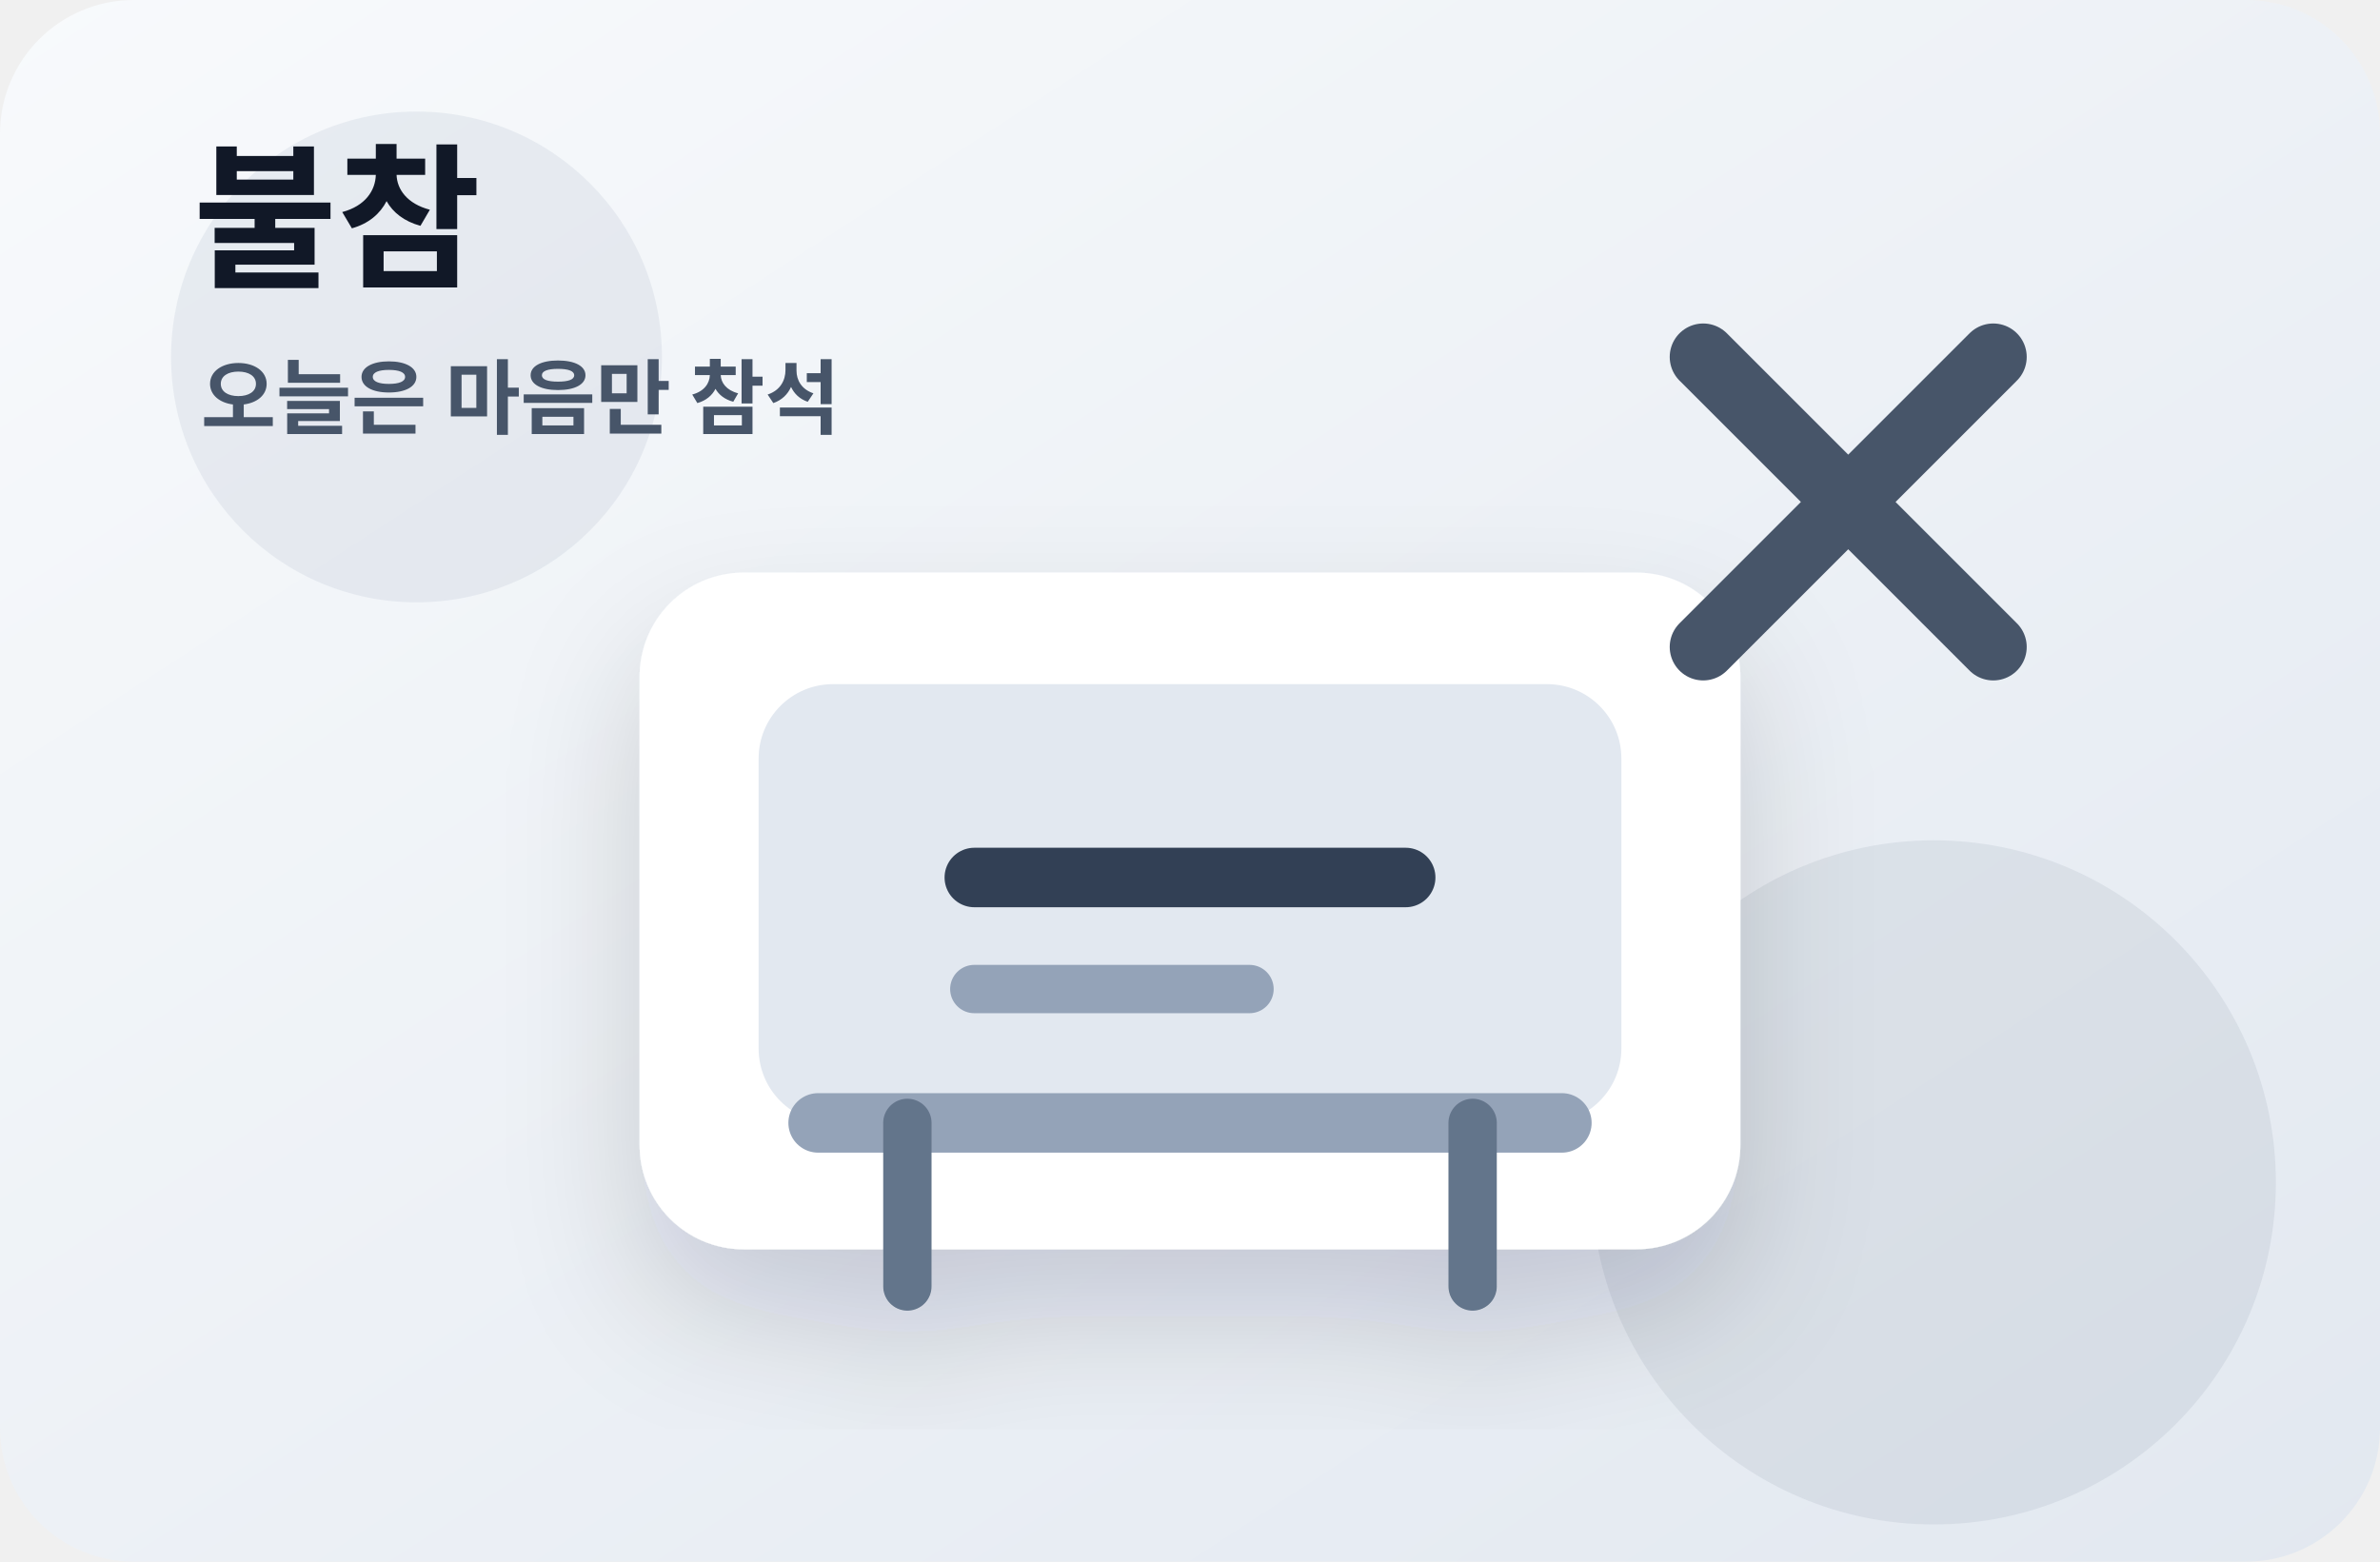
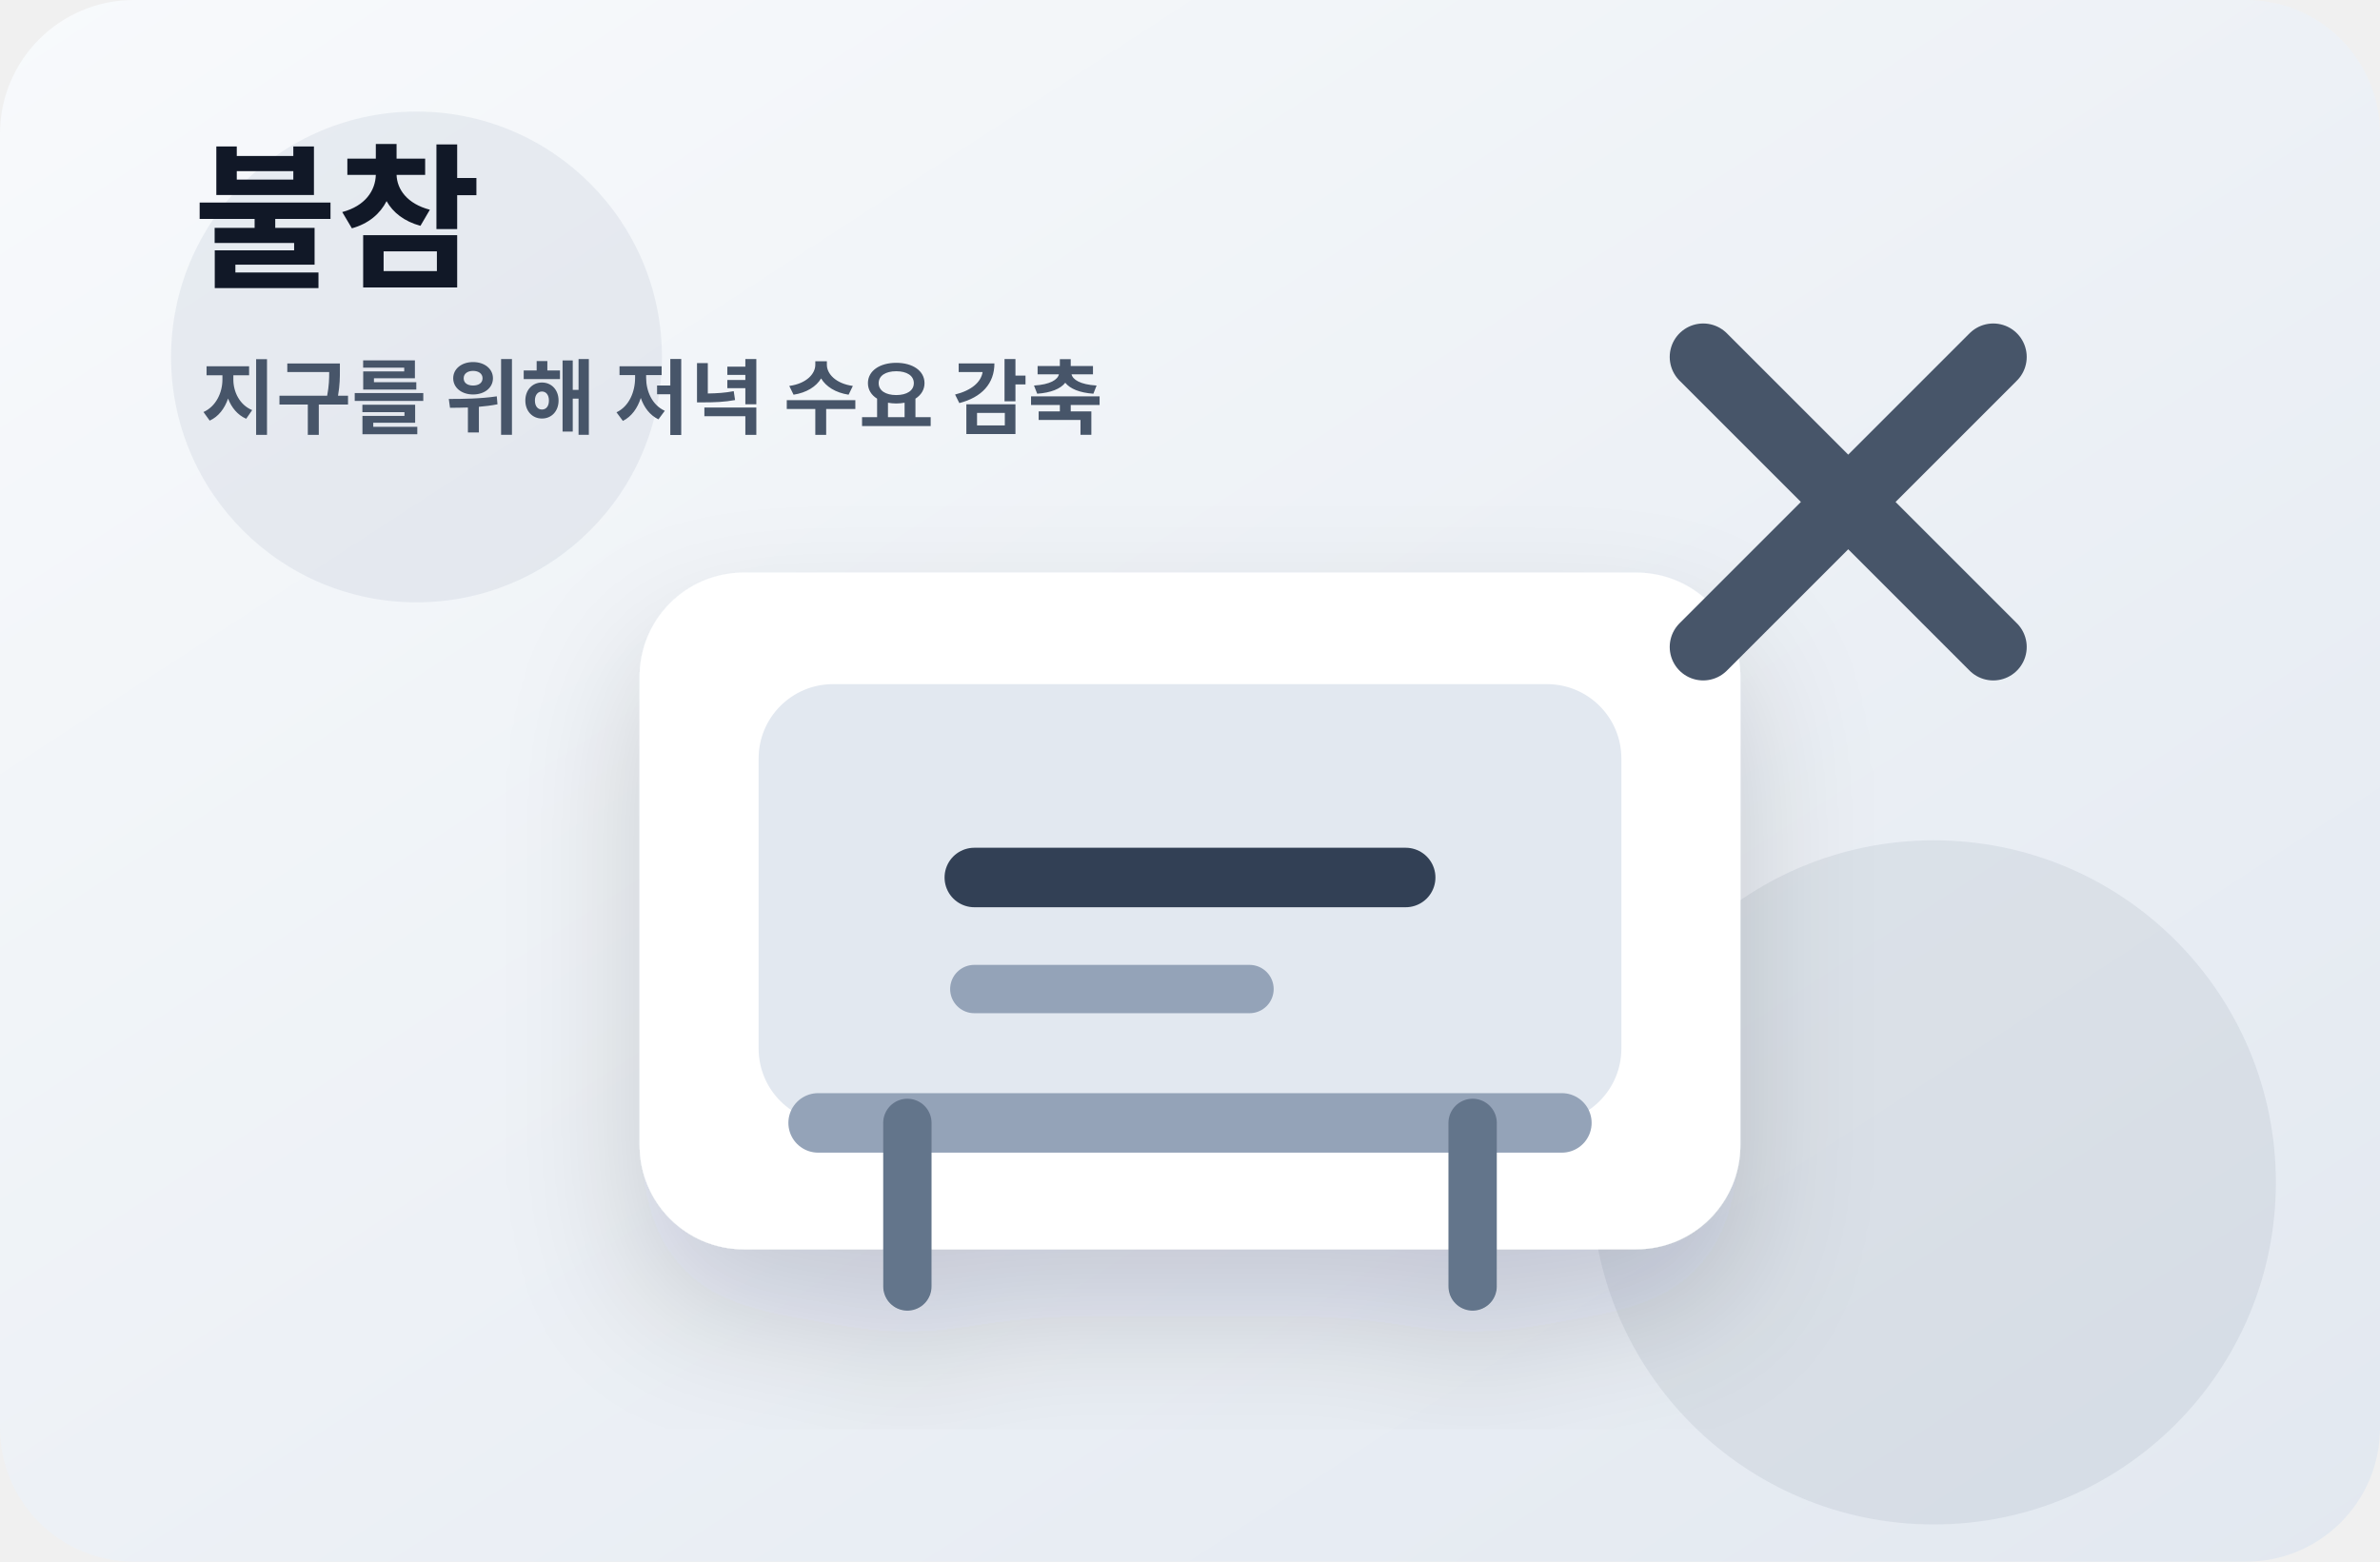
<svg xmlns="http://www.w3.org/2000/svg" viewBox="0 0 640 420">
  <defs>
    <linearGradient id="bg" x1="0" x2="1" y1="0" y2="1">
      <stop offset="0" stop-color="#f8fafc" />
      <stop offset="1" stop-color="#e2e8f0" />
    </linearGradient>
    <filter id="shadow" x="-20%" y="-20%" width="140%" height="140%">
      <feDropShadow dx="0" dy="18" stdDeviation="18" flood-color="#0f172a" flood-opacity=".16" />
    </filter>
  </defs>
  <rect width="640" height="420" rx="36" fill="url(#bg)" />
  <circle cx="112" cy="96" r="66" fill="#94a3b8" opacity=".15" />
  <circle cx="520" cy="318" r="92" fill="#64748b" opacity=".11" />
  <g filter="url(#shadow)">
    <rect x="172" y="154" width="296" height="182" rx="28" fill="#ffffff" />
    <rect x="204" y="184" width="232" height="118" rx="20" fill="#e2e8f0" />
    <path d="M220 302h200" stroke="#94a3b8" stroke-width="16" stroke-linecap="round" />
    <path d="M244 302v44M396 302v44" stroke="#64748b" stroke-width="13" stroke-linecap="round" />
    <path d="M262 236h116" stroke="#334155" stroke-width="16" stroke-linecap="round" />
    <path d="M262 266h74" stroke="#94a3b8" stroke-width="13" stroke-linecap="round" />
  </g>
  <path d="M458 96l78 78M536 96l-78 78" stroke="#475569" stroke-width="18" stroke-linecap="round" />
  <g fill="#111827" font-family="Arial, sans-serif" font-weight="900">
    <text x="52" y="74" font-size="42">불참</text>
-     <text x="54" y="115" font-size="22" fill="#475569">오늘은 마음만 참석</text>
+     <text x="54" y="115" font-size="22" fill="#475569">지구를 위해 저녁 수요 감축</text>
  </g>
</svg>
